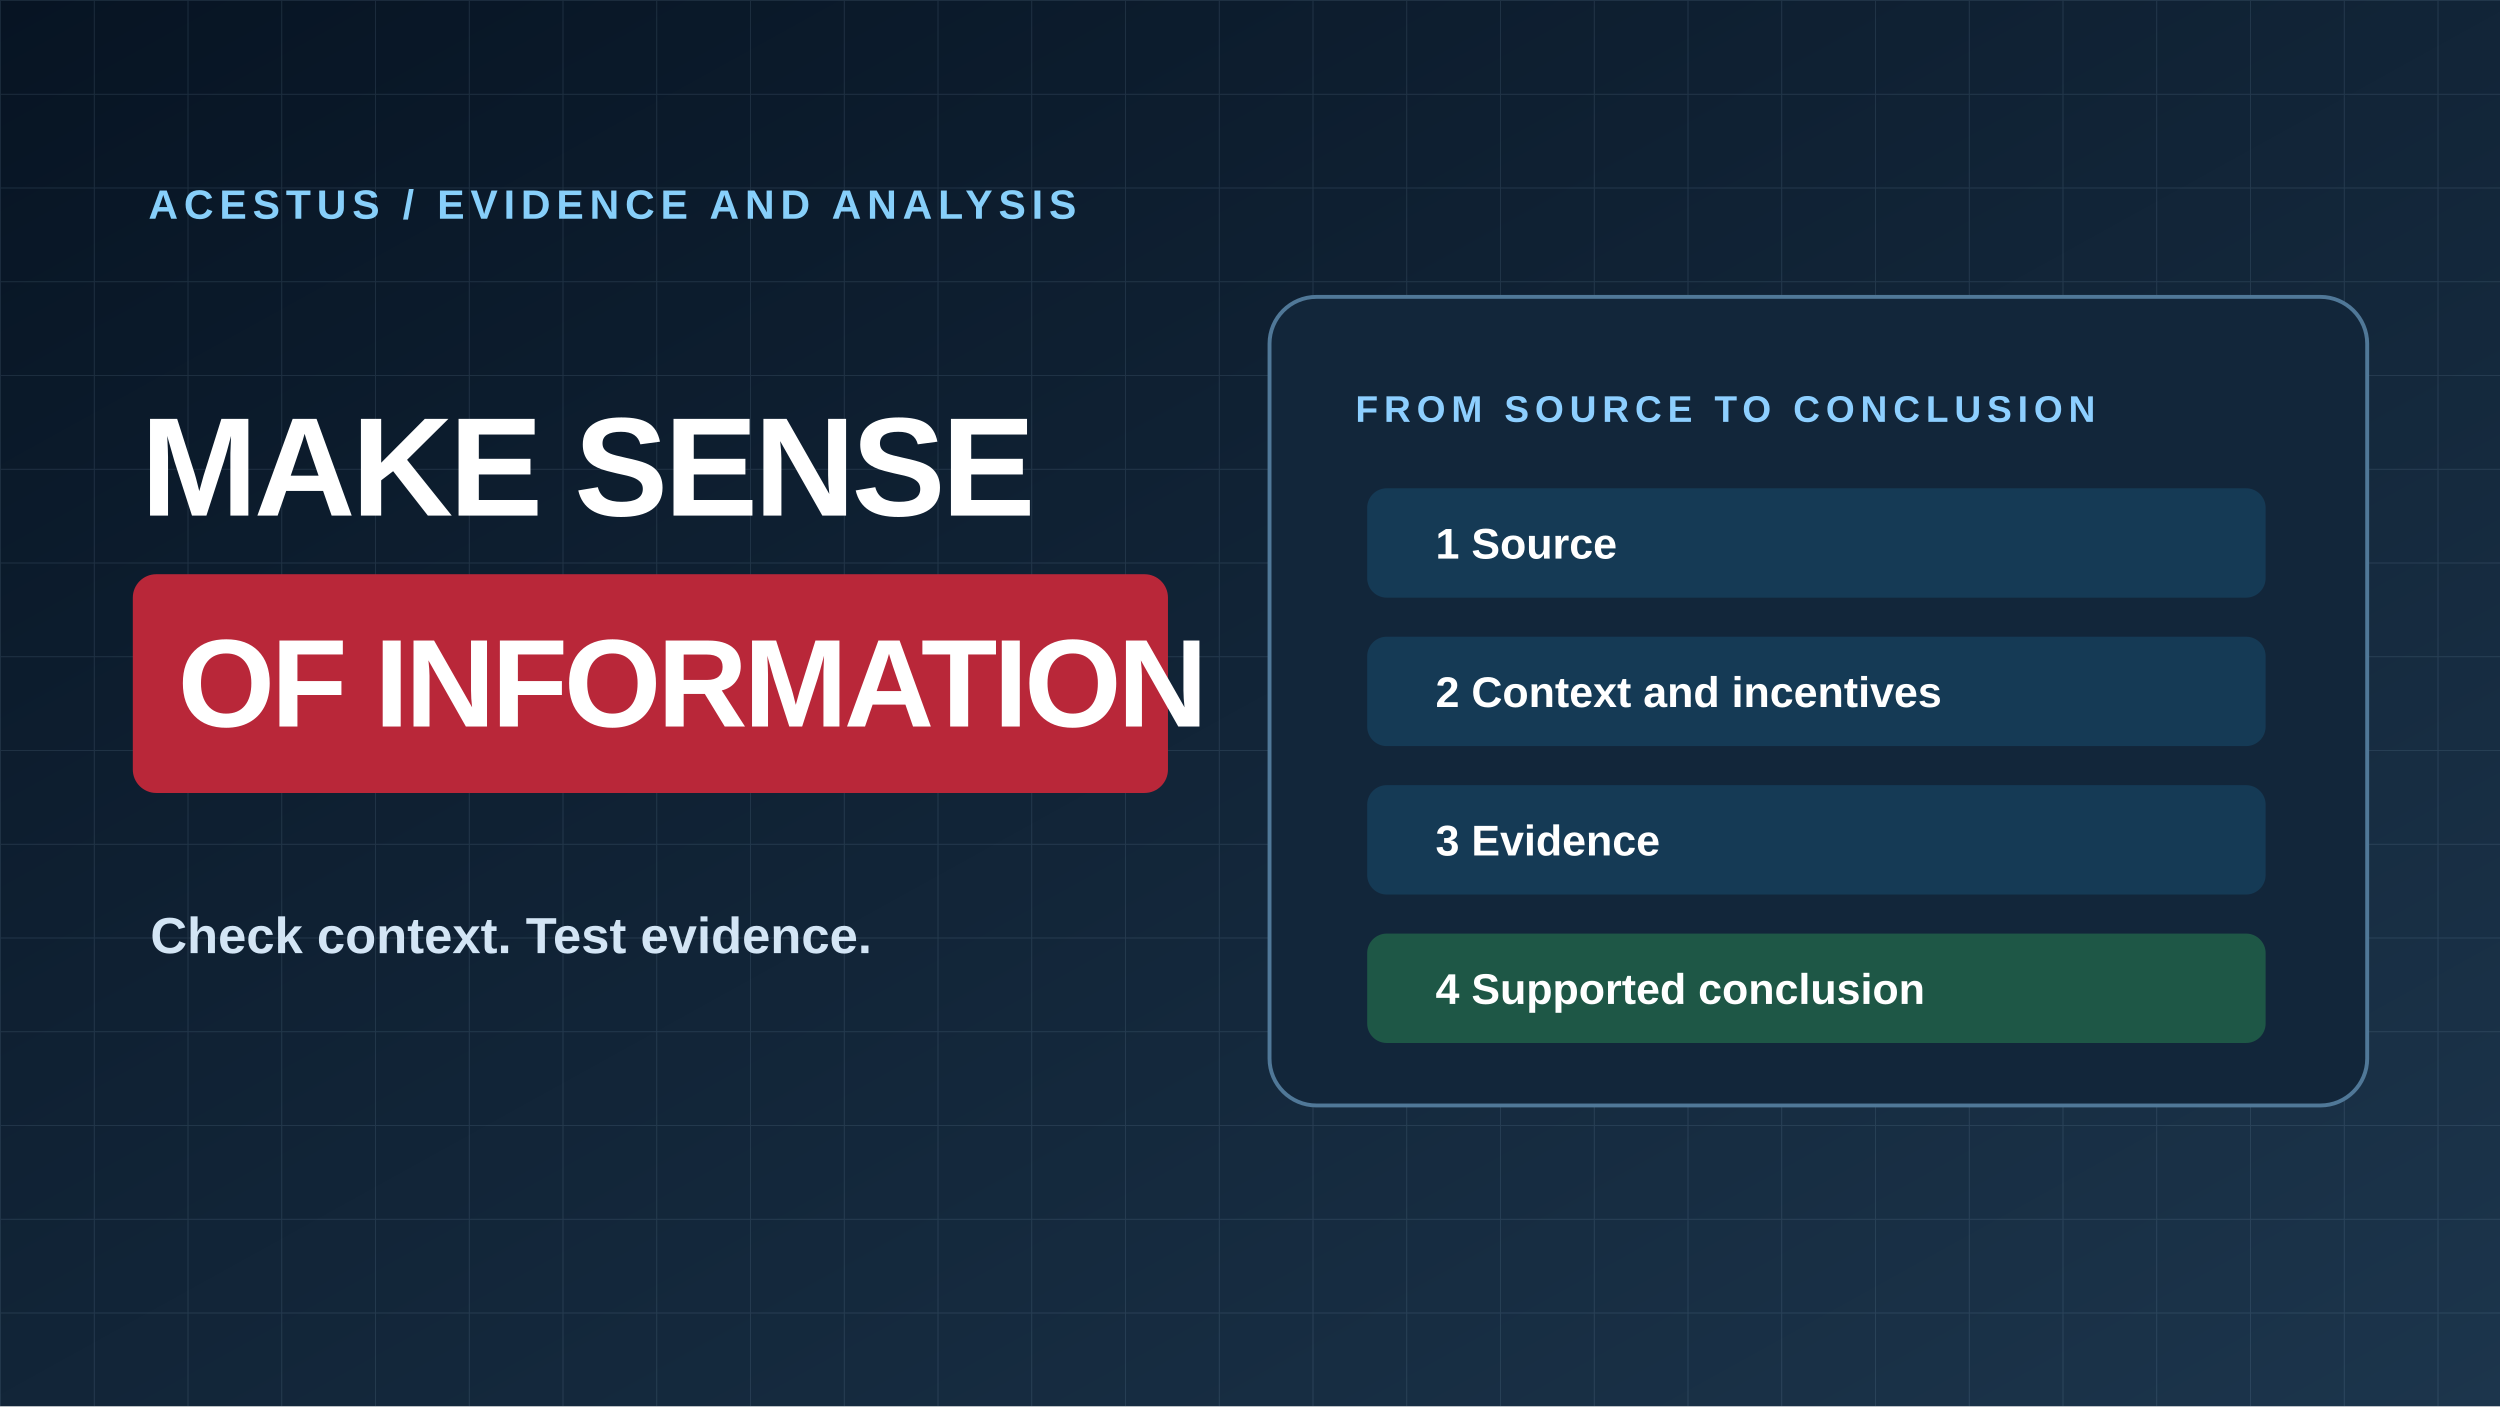
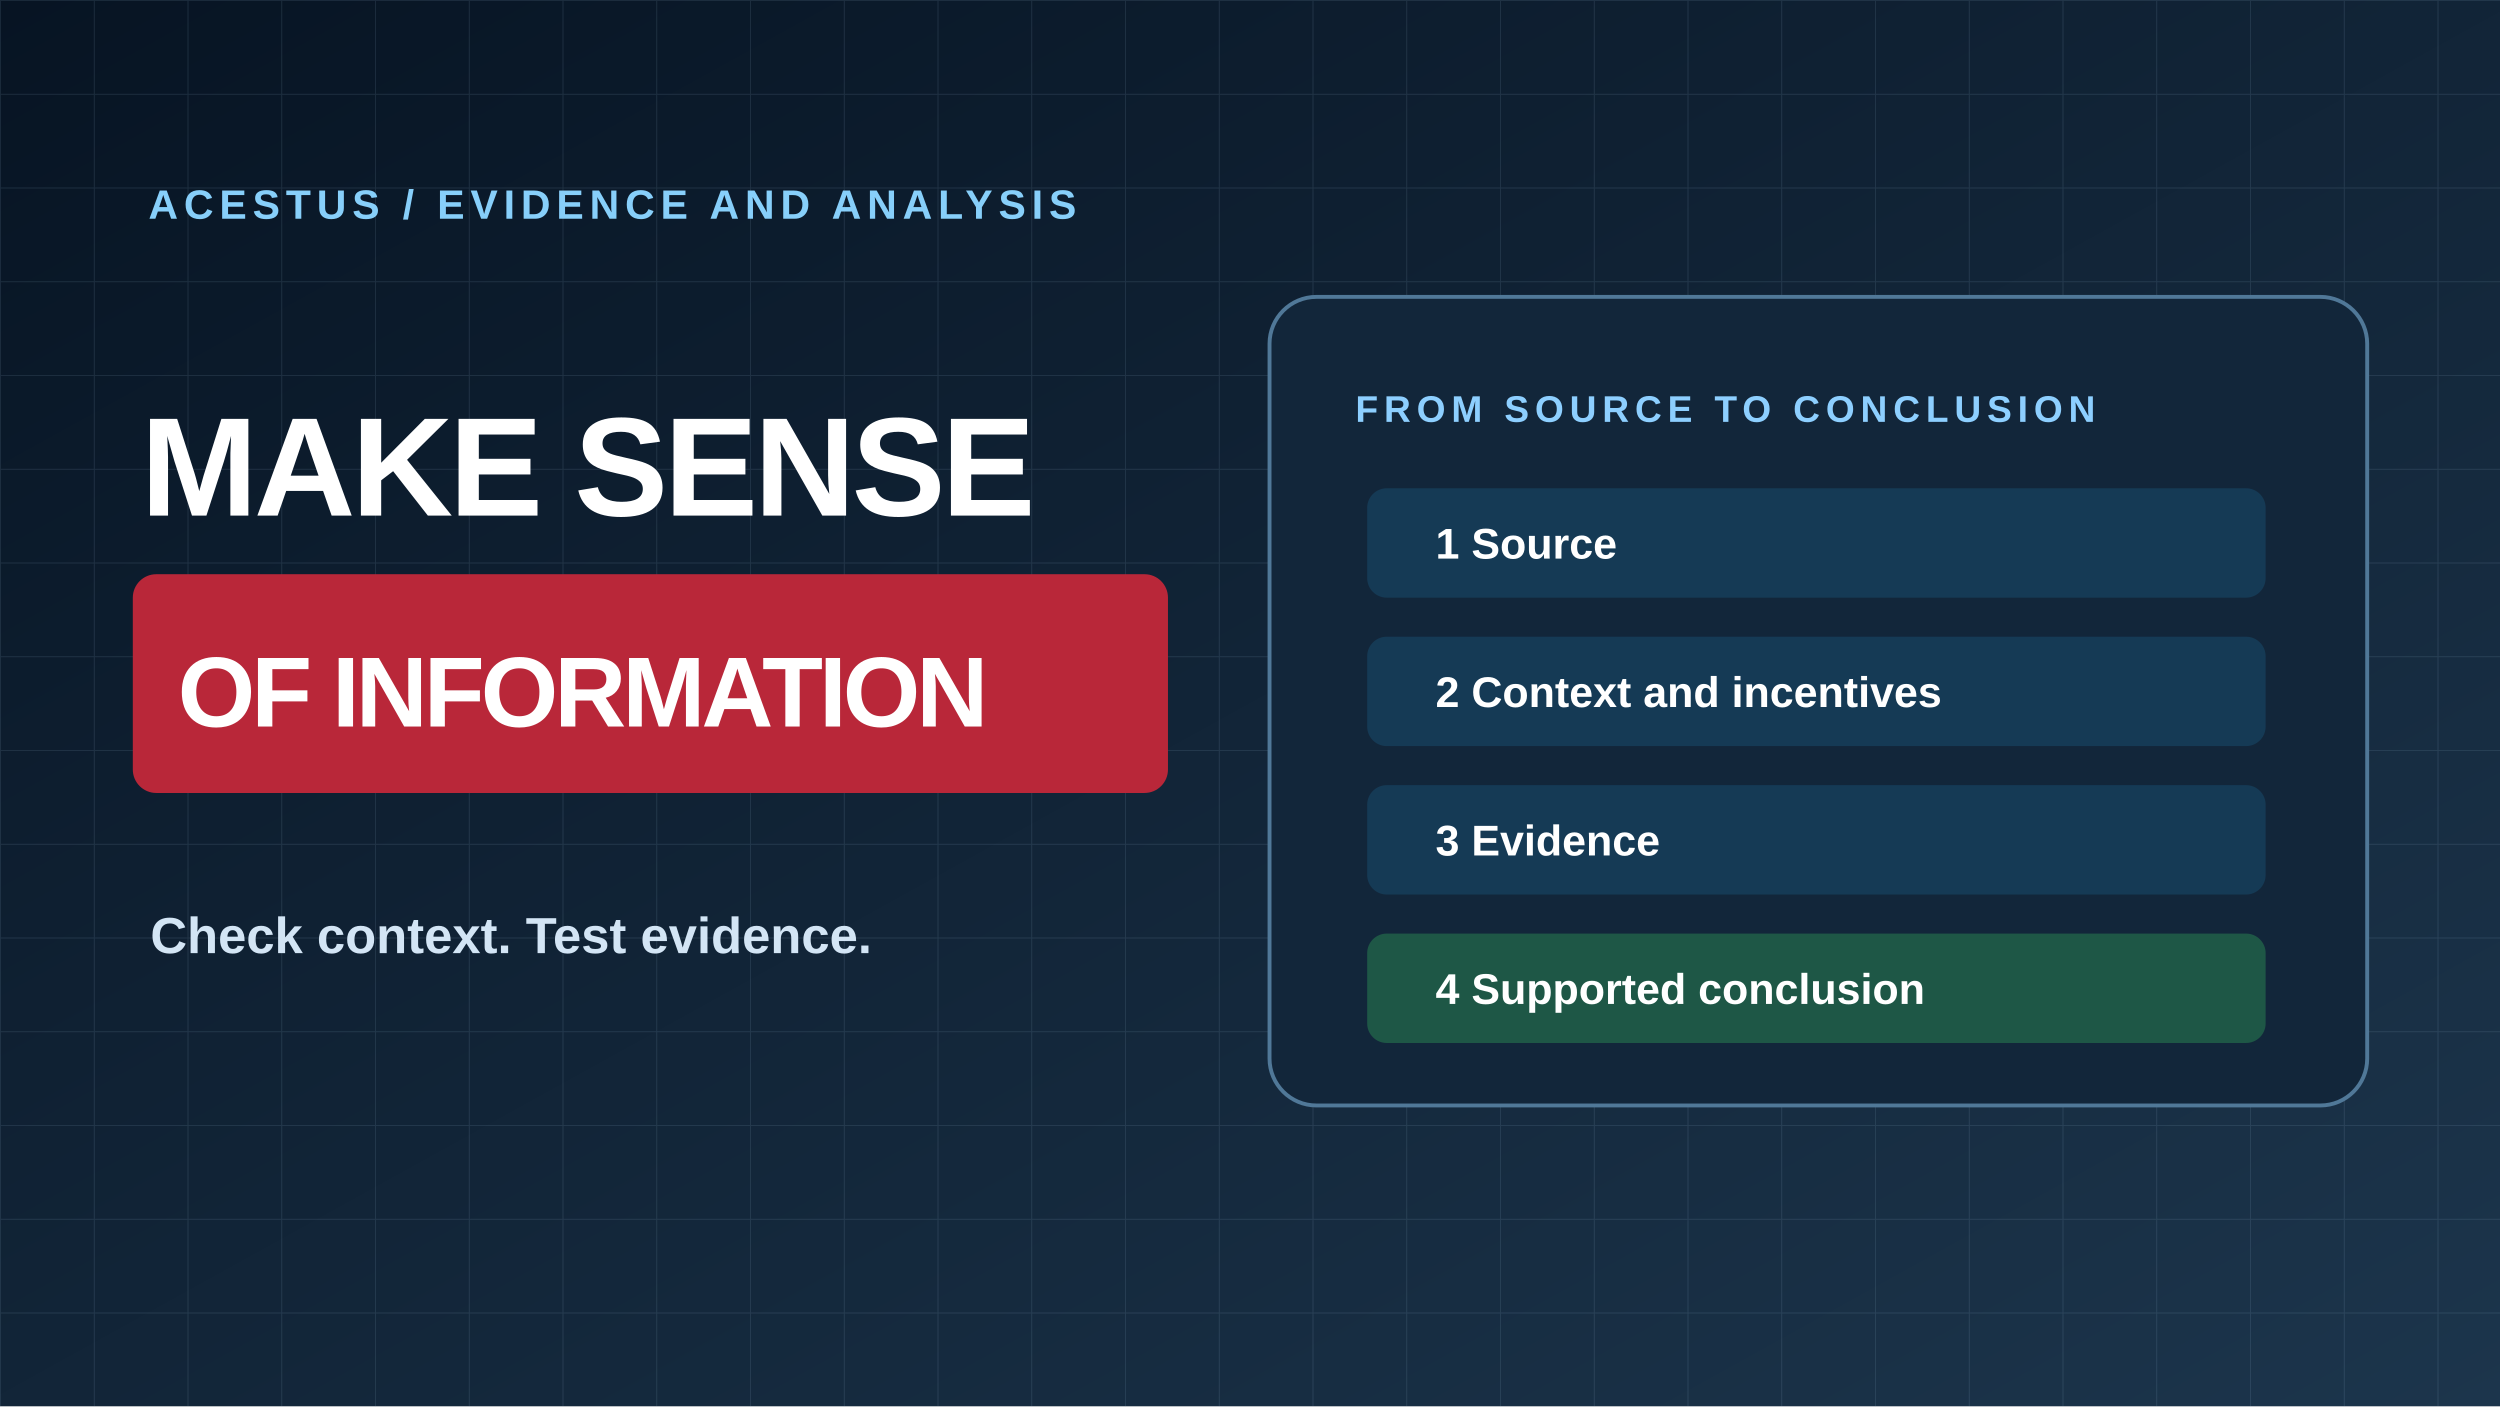
<svg xmlns="http://www.w3.org/2000/svg" viewBox="0 0 1280 720" width="1280" height="720" role="img" aria-labelledby="title">
  <defs>
    <linearGradient id="background" x2="1" y2="1">
      <stop stop-color="#071423" />
      <stop offset="1" stop-color="#1c354c" />
    </linearGradient>
    <pattern id="grid" width="48" height="48" patternUnits="userSpaceOnUse">
      <path d="M48 0H0V48" fill="none" stroke="#a9c8e6" stroke-opacity=".12" />
    </pattern>
  </defs>
  <rect width="1280" height="720" fill="url(#background)" />
  <rect width="1280" height="720" fill="url(#grid)" />
  <g font-family="Arial, Helvetica, sans-serif" font-weight="700">
    <text x="76" y="112" fill="#87cffa" font-size="21" letter-spacing="3">ACESTUS / EVIDENCE AND ANALYSIS</text>
    <text x="72" y="264" fill="#fff" font-size="72" letter-spacing="-2">MAKE SENSE</text>
    <rect x="68" y="294" width="530" height="112" rx="12" fill="#b92739" />
-     <text x="91" y="372" fill="#fff" font-size="64" letter-spacing="-2">OF INFORMATION</text>
+     <text x="91" y="372" fill="#fff" font-size="51" letter-spacing="-2">OF INFORMATION</text>
    <text x="77" y="488" fill="#d3e5f5" font-size="26">Check context. Test evidence.</text>
    <rect x="650" y="152" width="562" height="414" rx="24" fill="#12263a" stroke="#507898" stroke-width="2" />
    <text x="694" y="216" fill="#8dcfff" font-size="19" letter-spacing="3">FROM SOURCE TO CONCLUSION</text>
    <rect x="700" y="250" width="460" height="56" rx="10" fill="#153a55" />
    <text x="735" y="286" fill="#fff" font-size="22">1  Source</text>
    <rect x="700" y="326" width="460" height="56" rx="10" fill="#153a55" />
    <text x="735" y="362" fill="#fff" font-size="22">2  Context and incentives</text>
    <rect x="700" y="402" width="460" height="56" rx="10" fill="#153a55" />
    <text x="735" y="438" fill="#fff" font-size="22">3  Evidence</text>
    <rect x="700" y="478" width="460" height="56" rx="10" fill="#1e5746" />
    <text x="735" y="514" fill="#fff" font-size="22">4  Supported conclusion</text>
  </g>
</svg>
